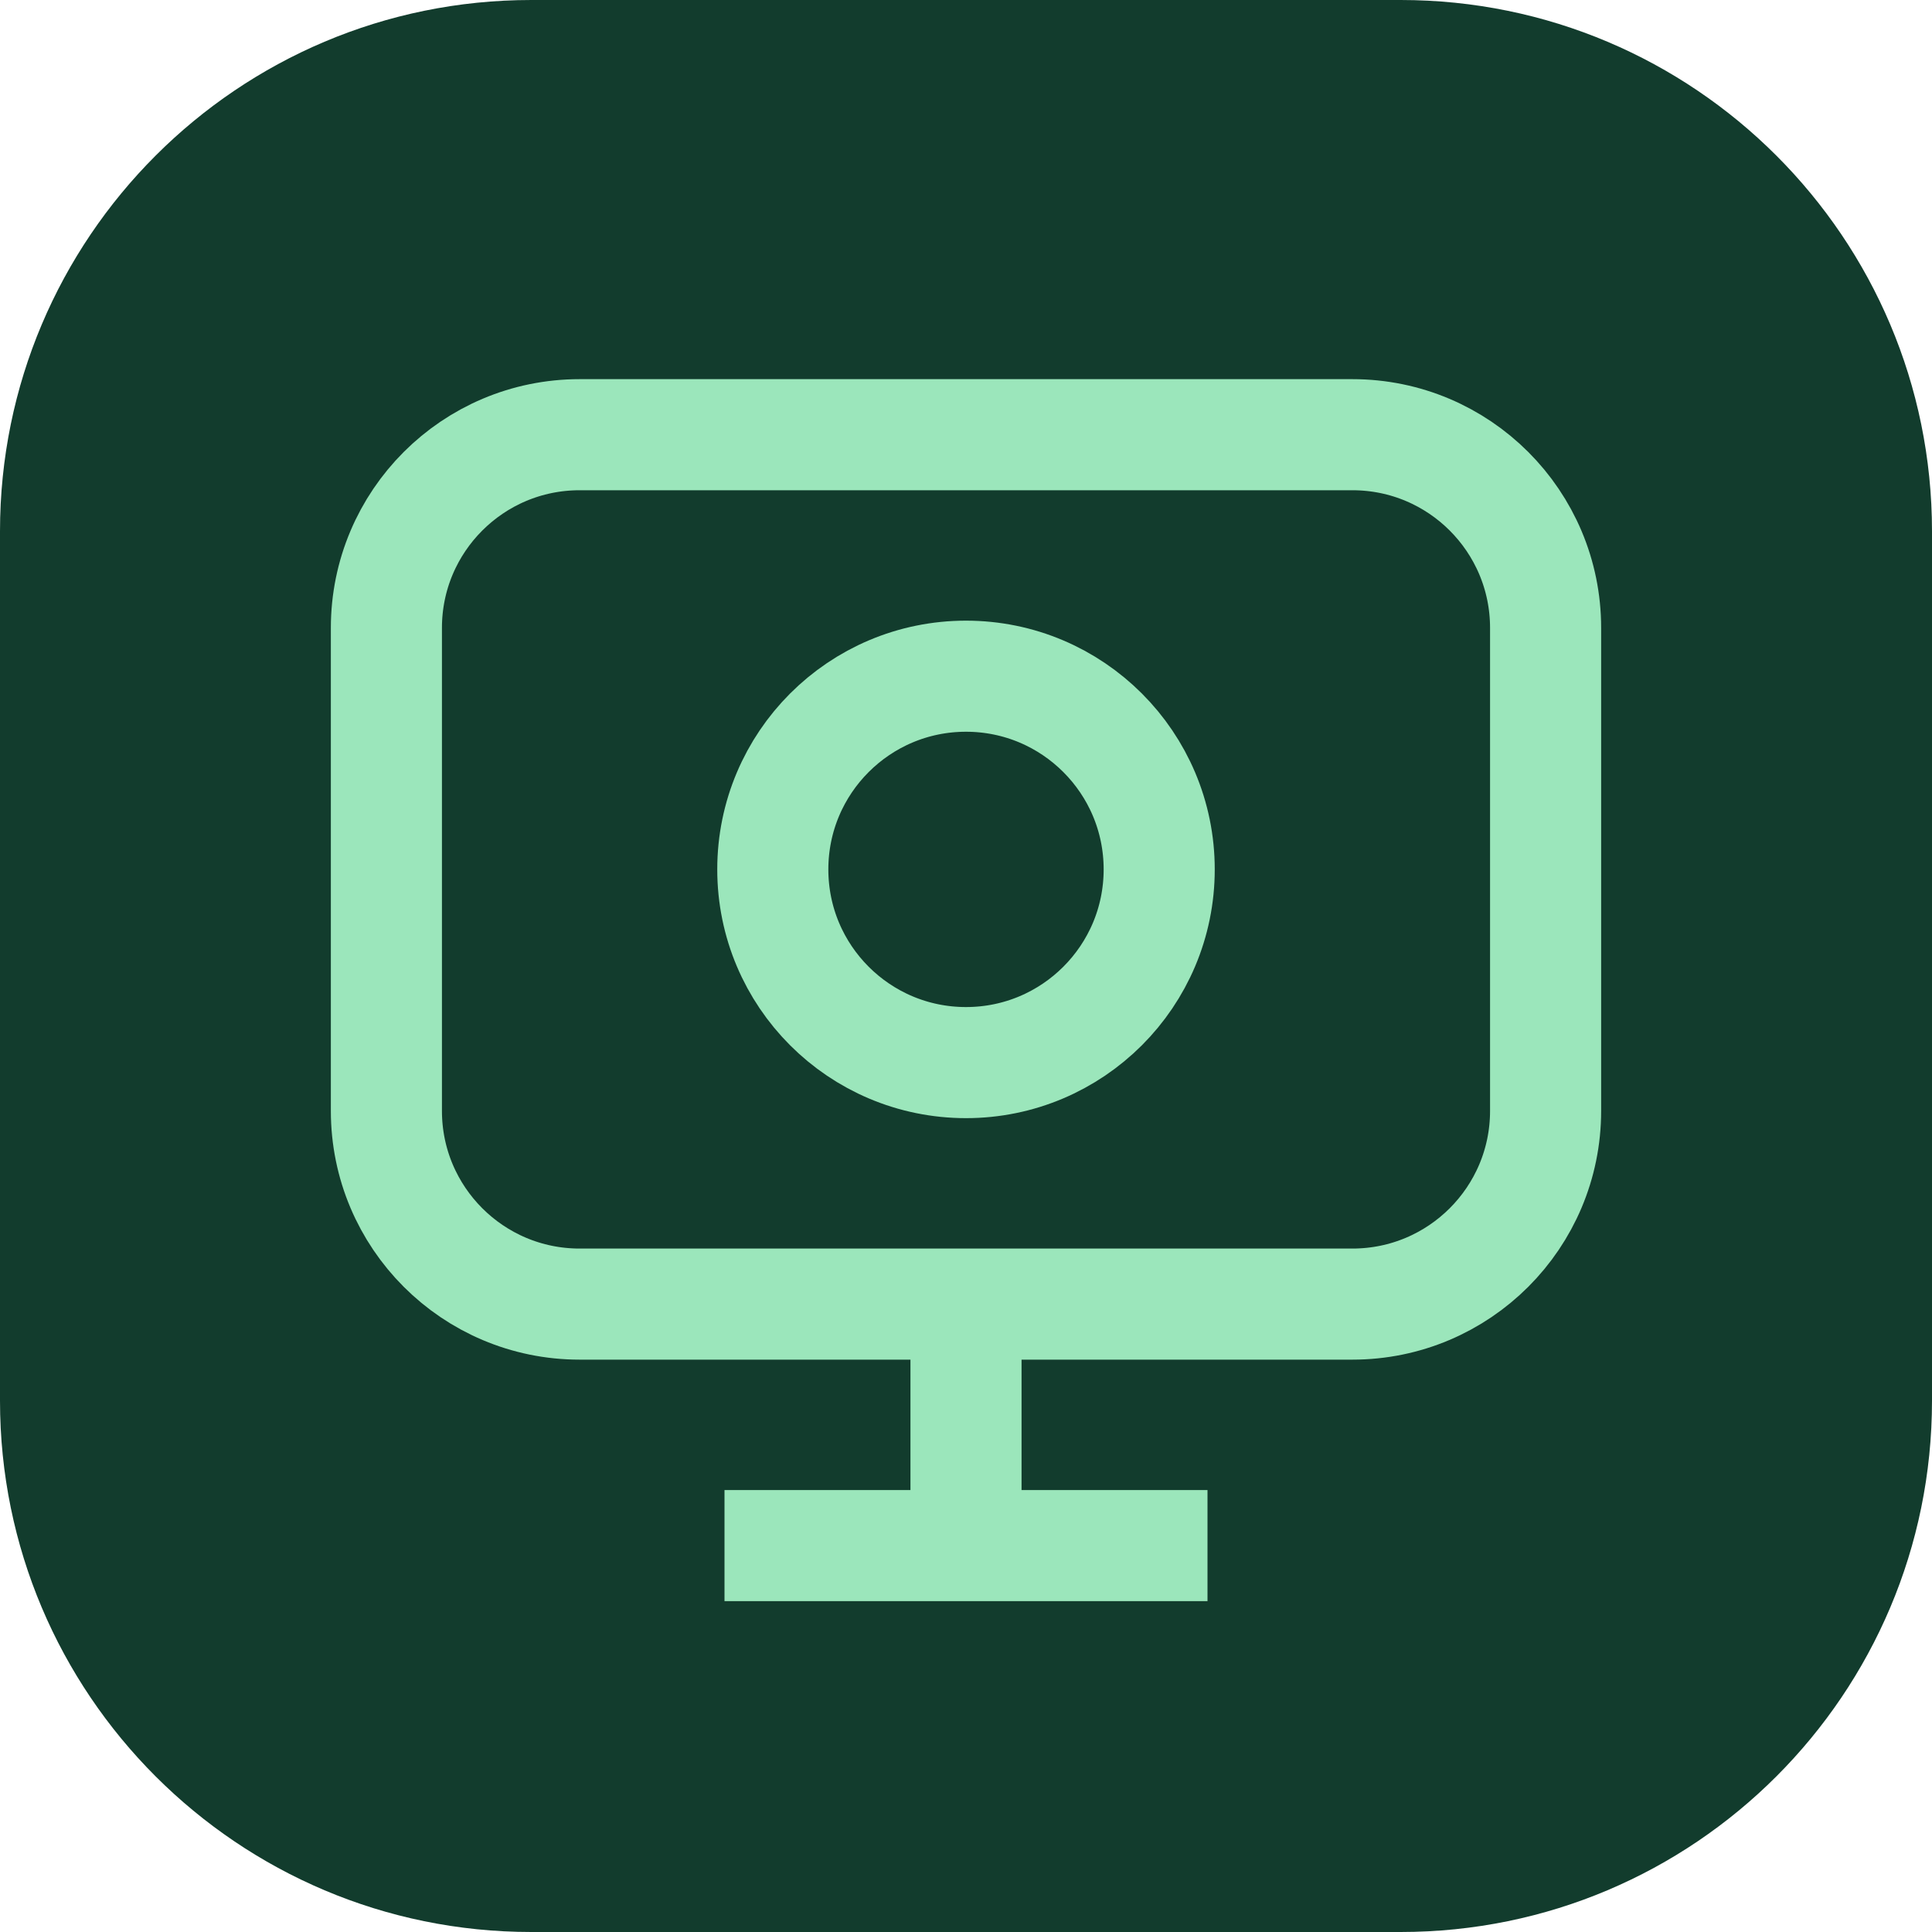
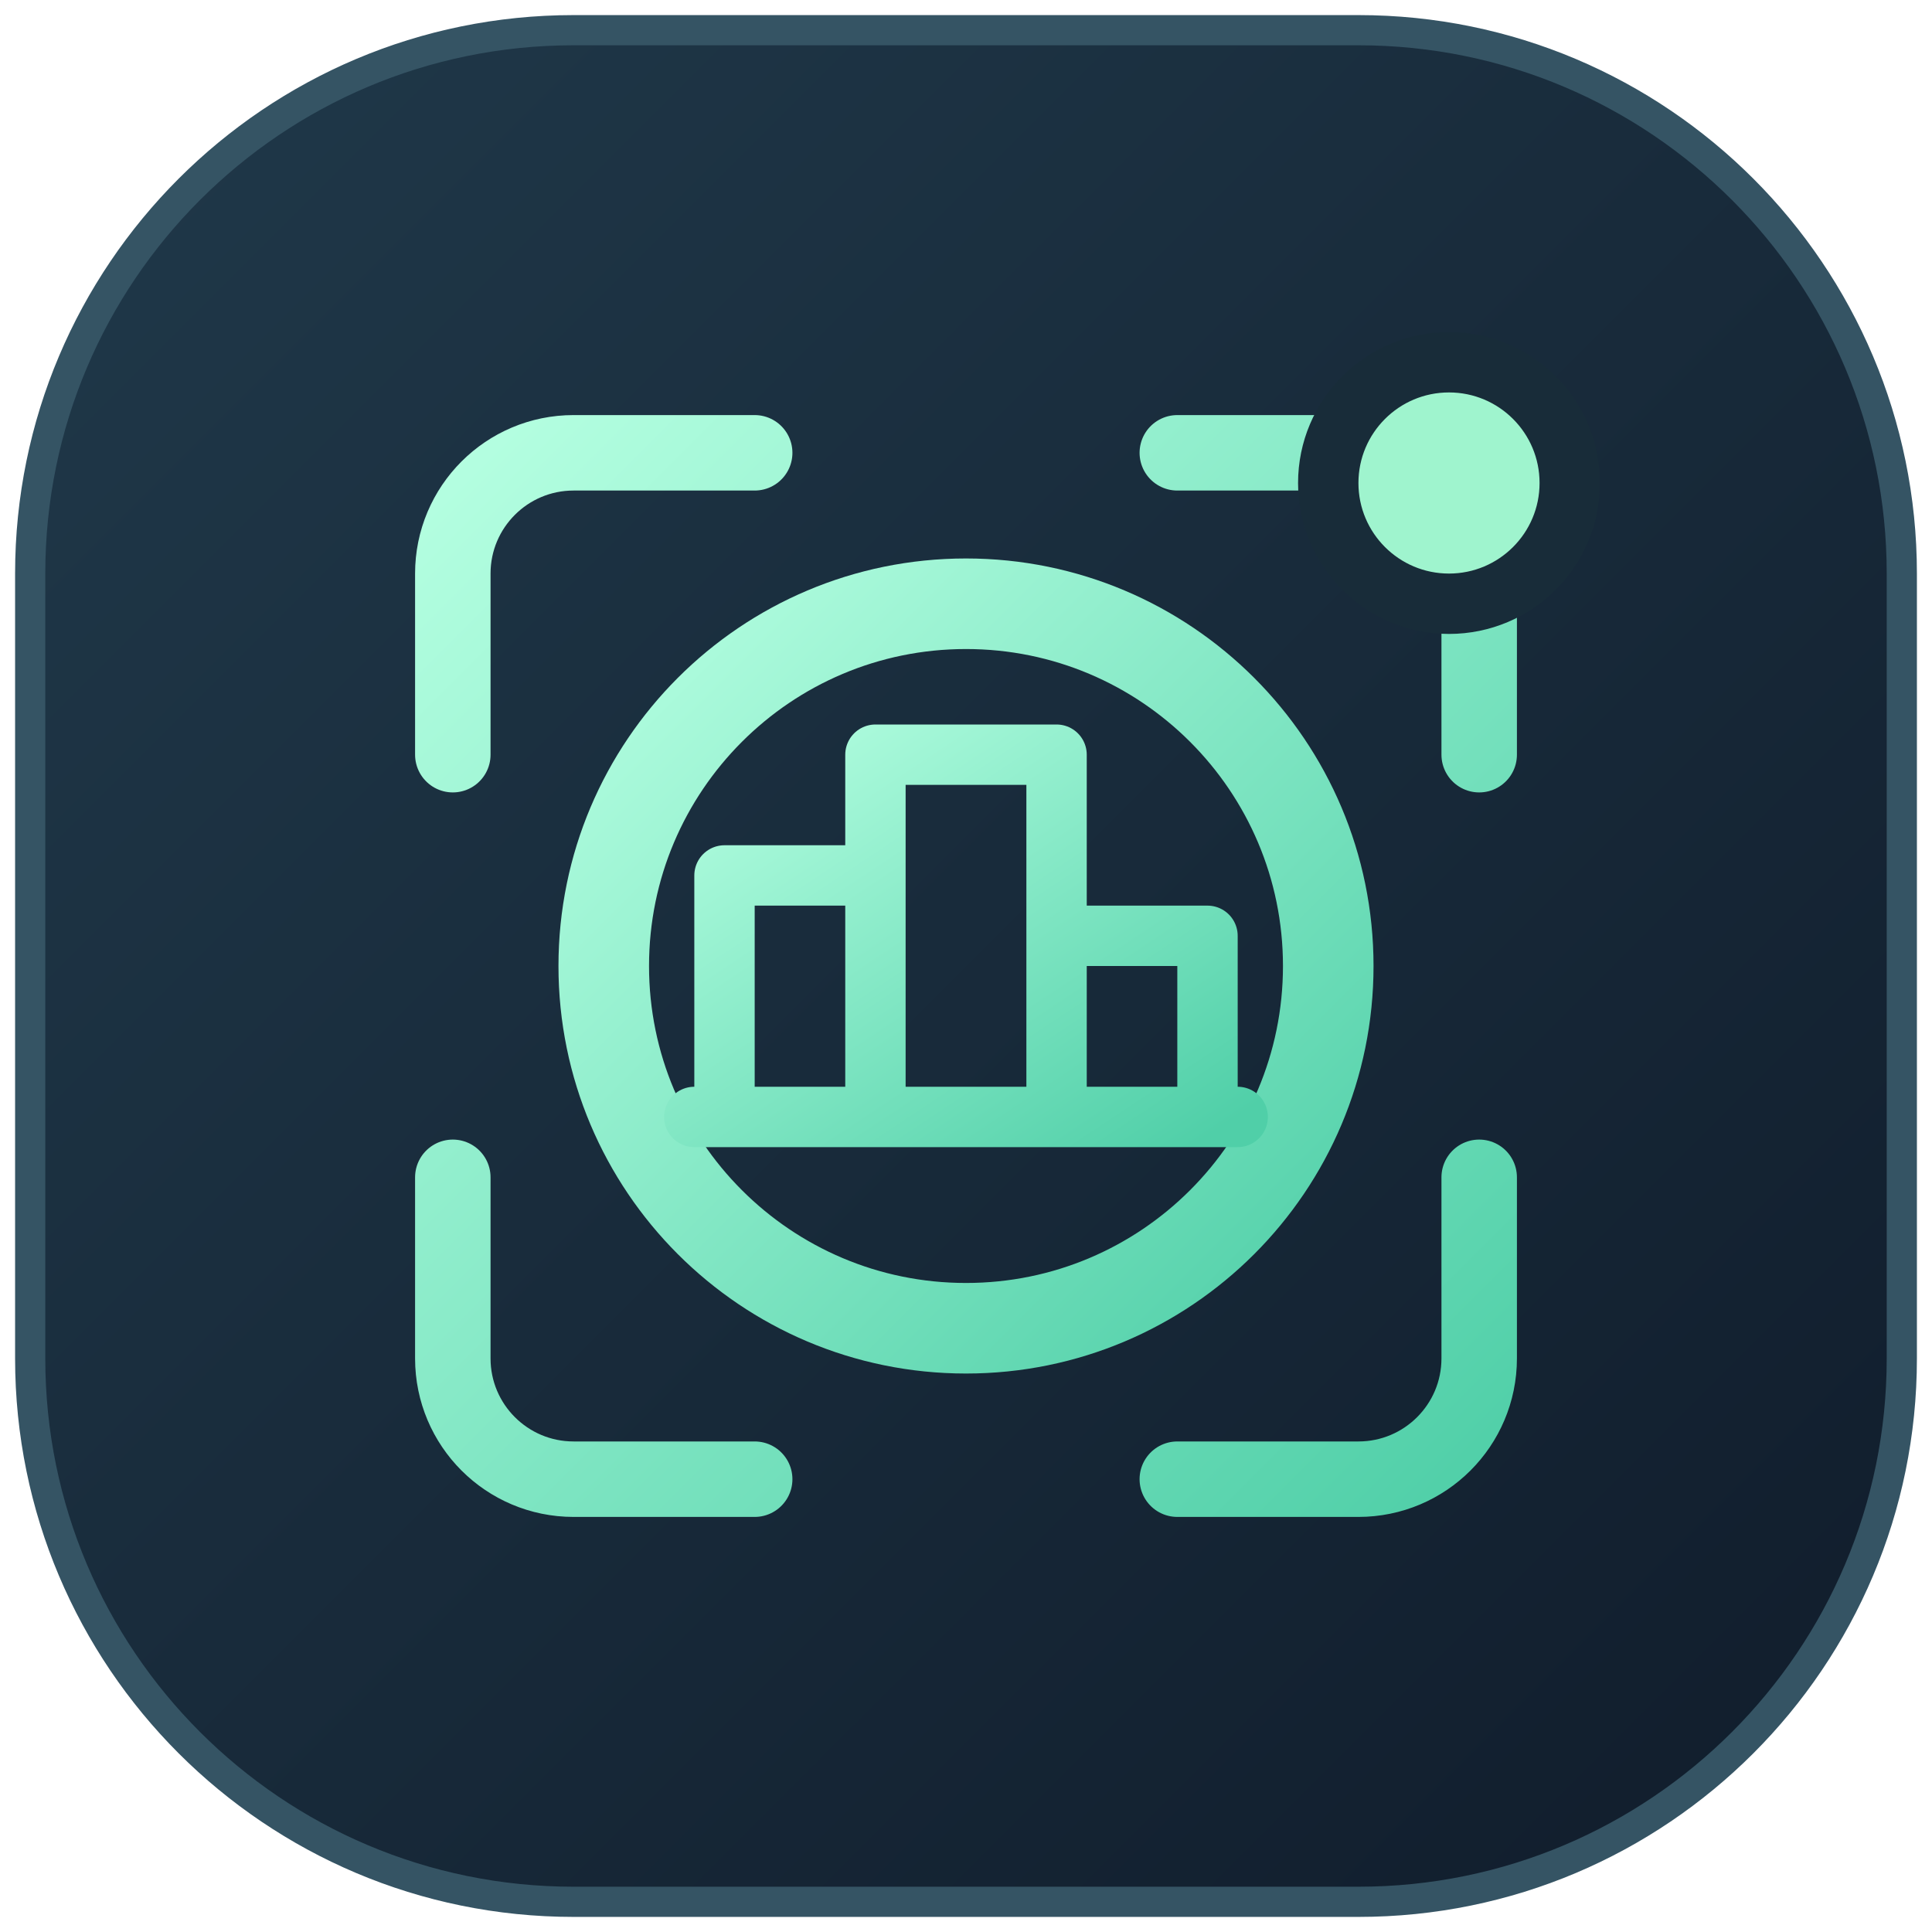
- <svg xmlns="http://www.w3.org/2000/svg" viewBox="0 0 40 40">
-   <rect width="40" height="40" rx="11" fill="#123c2d" />
-   <g fill="none" stroke="#9be6bb" stroke-width="2.3">
-     <rect x="8" y="9" width="24" height="18" rx="4" />
-     <circle cx="20" cy="18" r="4" />
-     <path d="M20 27v5m-5 0h10" />
+ <svg xmlns="http://www.w3.org/2000/svg" viewBox="0 0 64 64">
+   <defs>
+     <linearGradient id="tile" x2="1" y2="1">
+       <stop stop-color="#20394a" />
+       <stop offset="1" stop-color="#101c2b" />
+     </linearGradient>
+     <linearGradient id="mint" x2="1" y2="1">
+       <stop stop-color="#b5ffe1" />
+       <stop offset="1" stop-color="#50cfa8" />
+     </linearGradient>
+   </defs>
+   <rect x="1" y="1" width="62" height="62" rx="18" fill="url(#tile)" stroke="#355464" />
+   <g fill="none" stroke="url(#mint)" stroke-linecap="round" stroke-linejoin="round">
+     <path d="M15 25v-6a4 4 0 0 1 4-4h6m14 0h6a4 4 0 0 1 4 4v6M49 39v6a4 4 0 0 1-4 4h-6m-14 0h-6a4 4 0 0 1-4-4v-6" stroke-width="2.5" />
+     <circle cx="32" cy="32" r="12" stroke-width="3" />
+     <path d="M24 36v-7h5v7m0 0V25h6v11m0 0v-5h5v5M23 37h18" stroke-width="2" />
  </g>
+   <circle cx="48" cy="16" r="4" fill="#9ff4ce" stroke="#182c39" stroke-width="2" />
</svg>
